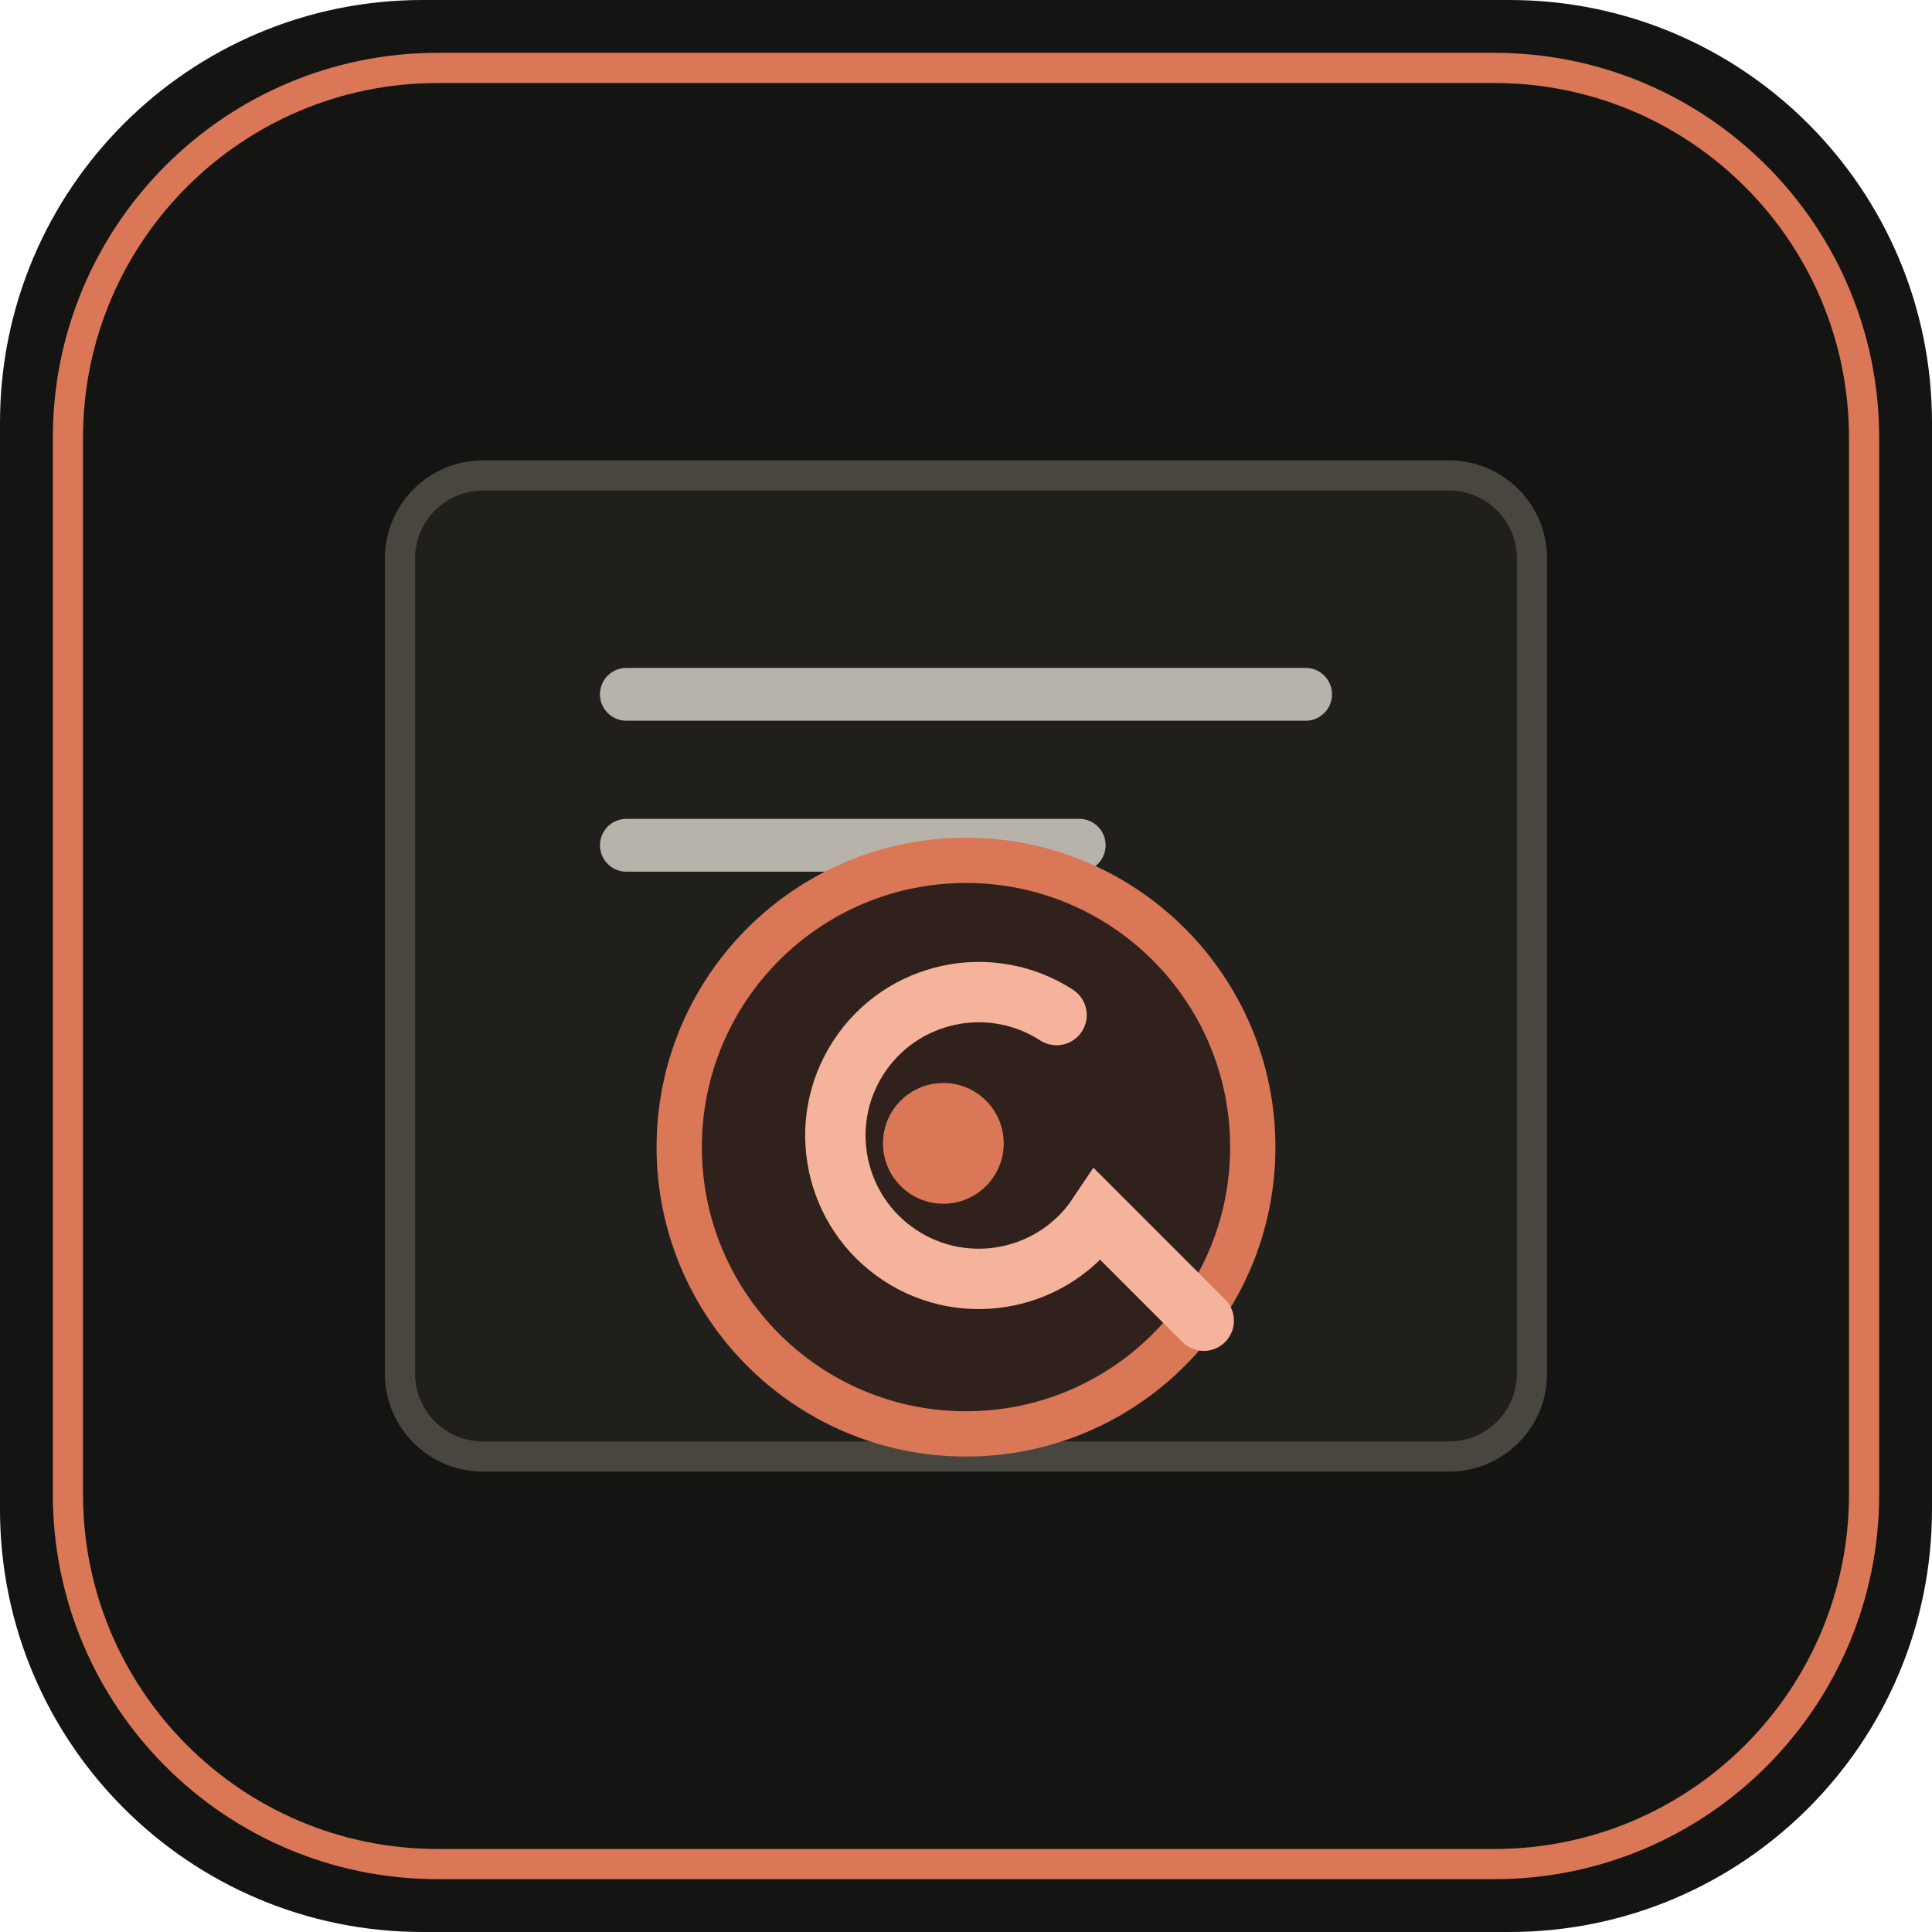
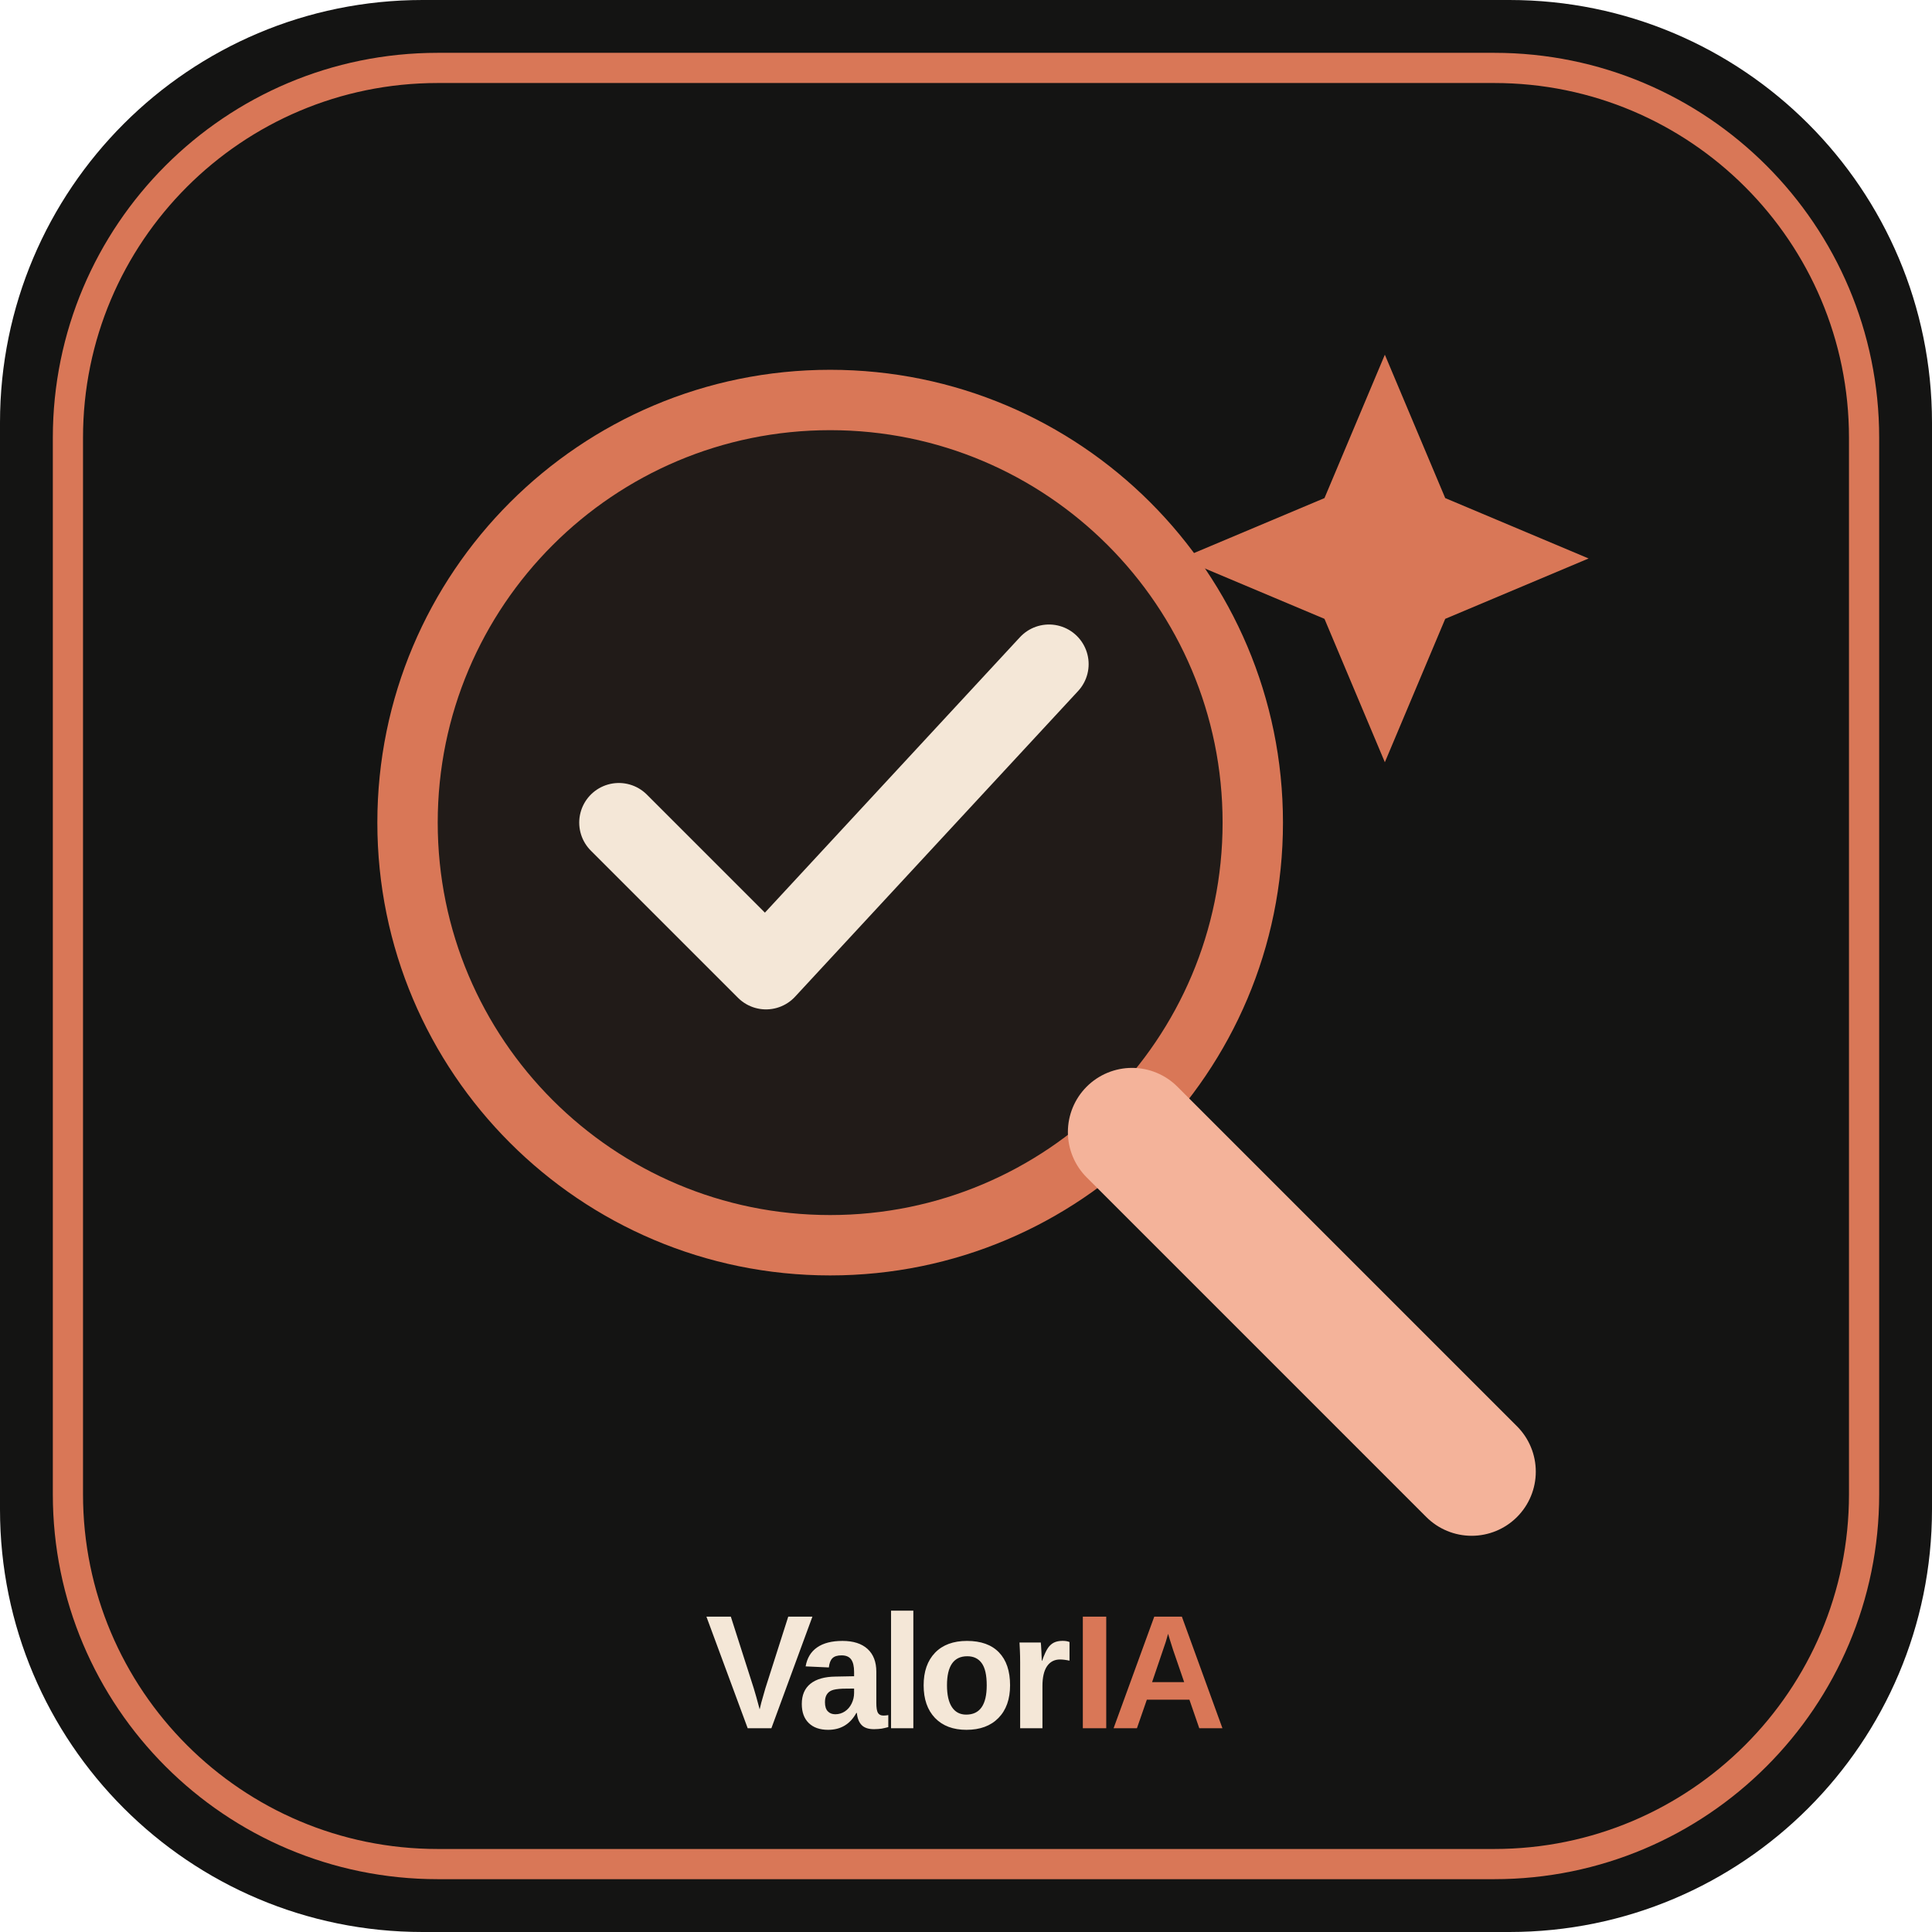
<svg xmlns="http://www.w3.org/2000/svg" viewBox="0 0 512 512">
  <rect width="512" height="512" rx="112" fill="#141413" />
  <rect x="18" y="18" width="476" height="476" rx="98" fill="none" stroke="#D97757" stroke-width="8" />
-   <path d="M128 126h256a22 22 0 0 1 22 22v216a22 22 0 0 1-22 22H128a22 22 0 0 1-22-22V148a22 22 0 0 1 22-22Z" fill="#201F1C" stroke="#49463F" stroke-width="8" />
-   <path d="M166 184h180M166 224h120" stroke="#B7B3AA" stroke-width="14" stroke-linecap="round" />
-   <circle cx="256" cy="304" r="76" fill="#30211D" stroke="#D97757" stroke-width="12" />
-   <path d="M280 269a38 38 0 1 0 11 53l28 28" fill="none" stroke="#F4B39A" stroke-width="16" stroke-linecap="round" />
-   <circle cx="250" cy="303" r="16" fill="#D97757" />
+   <circle cx="220" cy="218" r="112" fill="#211b18" stroke="#D97757" stroke-width="16" />
+   <path d="M300 300 L390 390" fill="none" stroke="#F4B39A" stroke-width="34" stroke-linecap="round" />
+   <path d="M164 218 L203 257 L278 176" fill="none" stroke="#F4E7D7" stroke-width="21" stroke-linecap="round" stroke-linejoin="round" />
+   <path d="M367 94 L383 132 L421 148 L383 164 L367 202 L351 164 L313 148 L351 132 Z" fill="#D97757" />
+   <text x="256" y="458" text-anchor="middle" font-family="Arial,sans-serif" font-size="43" font-weight="700" letter-spacing="-2" fill="#F4E7D7">Valor<tspan fill="#D97757">IA</tspan>
+   </text>
</svg>
